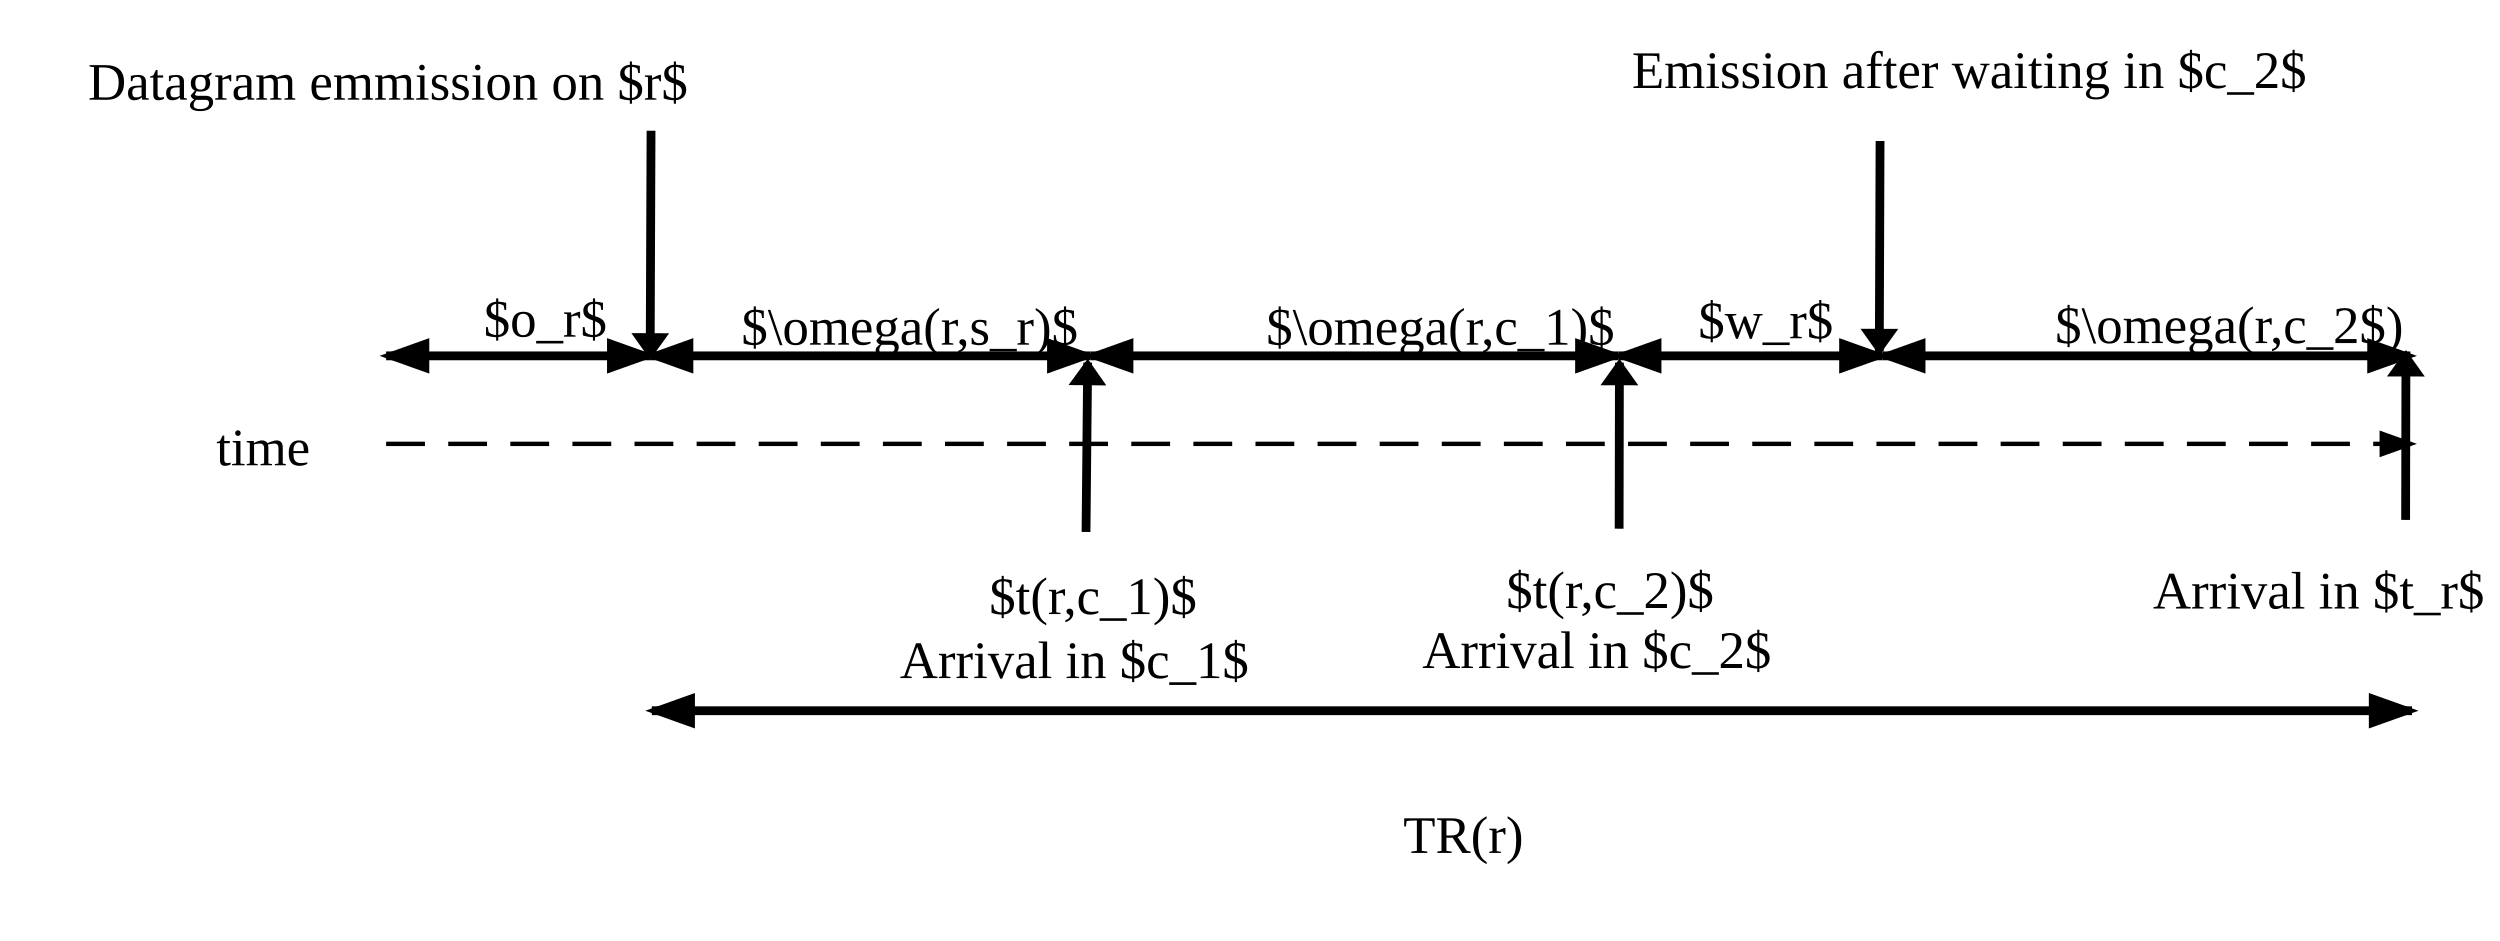
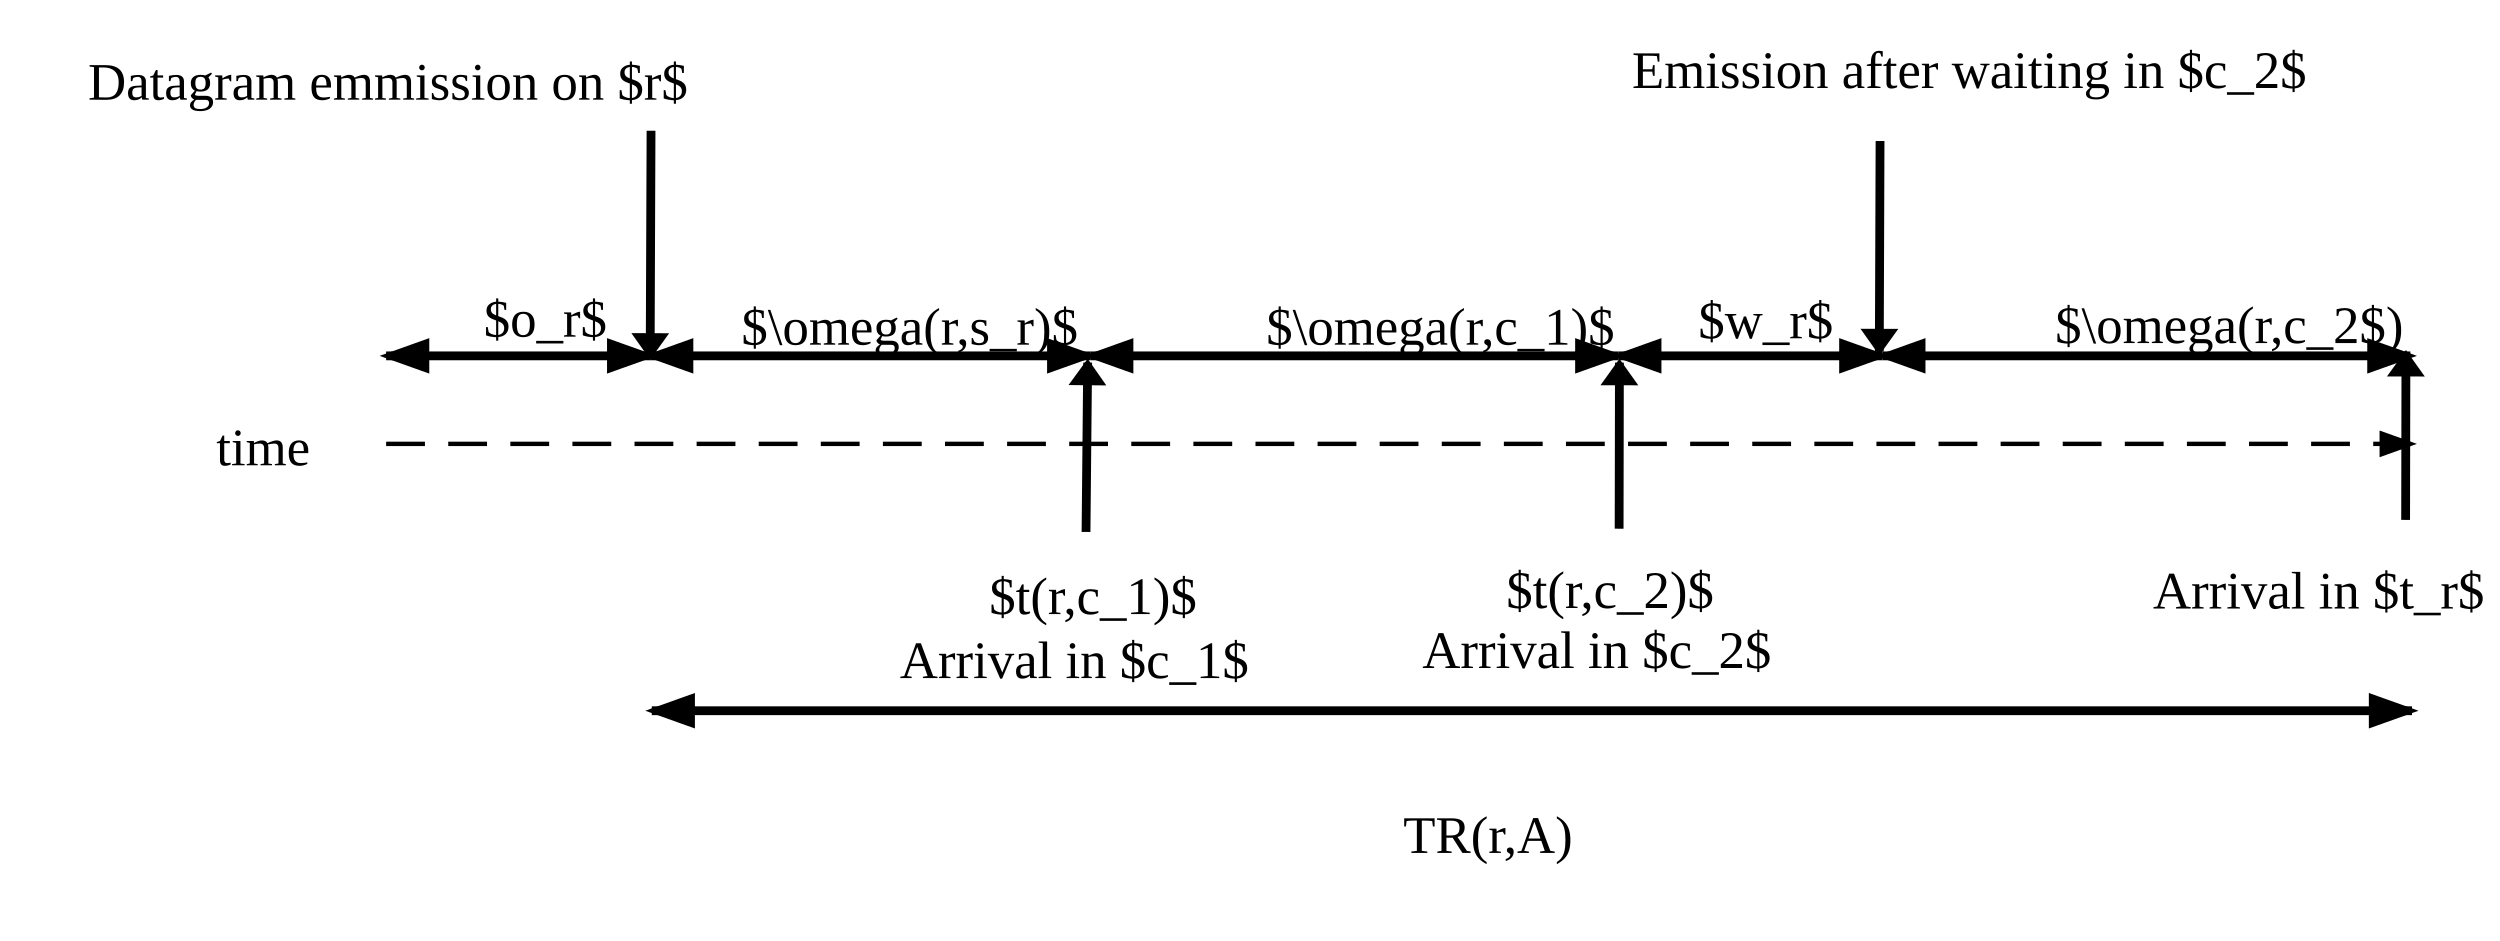
<svg xmlns="http://www.w3.org/2000/svg" xmlns:ns1="http://latexdraw.sourceforge.net/namespaces/latexdraw" viewBox="172.252 139.133 568.112 213.818" version="1.1" baseProfile="full">
  <g>
-     <g ns1:type="joinedLines" id="id667402150">
-       <polyline points="260.0,240.0 720.0,240.0 " stroke="black" stroke-width="1.0" fill="black" stroke-dasharray="8.819, 5.292" ns1:rotationAngle="0.0" marker-end="url(#arrow1-667402150)" />
+     <g ns1:type="joinedLines" id="id1137967584">
+       <polyline points="260.0,240.0 720.0,240.0 " stroke="black" stroke-width="1.0" fill="black" stroke-dasharray="8.819, 5.292" ns1:rotationAngle="0.0" marker-end="url(#arrow1-1137967584)" />
    </g>
-     <g ns1:type="text" id="id1549834" fill="black" ns1:position="bl">
+     <g ns1:type="text" id="id1091242314" fill="black" ns1:position="bl">
      <text x="221.399" y="244.867">time</text>
    </g>
-     <g ns1:type="text" id="id523546900" fill="black" ns1:position="bl">
+     <g ns1:type="text" id="id214146247" fill="black" ns1:position="bl">
      <text x="282.182" y="215.636">$o_r$</text>
    </g>
-     <g ns1:type="joinedLines" id="id2135047781">
-       <polyline points="320.0,220.0 420.0,220.0 " stroke="black" stroke-width="2.0" fill="black" ns1:rotationAngle="0.0" marker-start="url(#arrow0-2135047781)" marker-end="url(#arrow1-2135047781)" />
+     <g ns1:type="joinedLines" id="id1144758129">
+       <polyline points="320.0,220.0 420.0,220.0 " stroke="black" stroke-width="2.0" fill="black" ns1:rotationAngle="0.0" marker-start="url(#arrow0-1144758129)" marker-end="url(#arrow1-1144758129)" />
    </g>
-     <g ns1:type="text" id="id230324678" fill="black" ns1:position="bl">
+     <g ns1:type="text" id="id1090216910" fill="black" ns1:position="bl">
      <text x="340.727" y="217.455">$\omega(r,s_r)$</text>
    </g>
-     <g ns1:type="joinedLines" id="id188400002">
-       <polyline points="420.0,220.0 540.0,220.0 " stroke="black" stroke-width="2.0" fill="black" ns1:rotationAngle="0.0" marker-start="url(#arrow0-188400002)" marker-end="url(#arrow1-188400002)" />
+     <g ns1:type="joinedLines" id="id834304375">
+       <polyline points="420.0,220.0 540.0,220.0 " stroke="black" stroke-width="2.0" fill="black" ns1:rotationAngle="0.0" marker-start="url(#arrow0-834304375)" marker-end="url(#arrow1-834304375)" />
    </g>
-     <g ns1:type="text" id="id38209125" fill="black" ns1:position="bl">
+     <g ns1:type="text" id="id20149889" fill="black" ns1:position="bl">
      <text x="460.0" y="217.455">$\omega(r,c_1)$</text>
    </g>
-     <g ns1:type="joinedLines" id="id1359393183">
-       <polyline points="540.0,220.0 600.0,220.0 " stroke="black" stroke-width="2.0" fill="black" ns1:rotationAngle="0.0" marker-start="url(#arrow0-1359393183)" marker-end="url(#arrow1-1359393183)" />
+     <g ns1:type="joinedLines" id="id1755497897">
+       <polyline points="540.0,220.0 600.0,220.0 " stroke="black" stroke-width="2.0" fill="black" ns1:rotationAngle="0.0" marker-start="url(#arrow0-1755497897)" marker-end="url(#arrow1-1755497897)" />
    </g>
-     <g ns1:type="text" id="id1599241437" fill="black" ns1:position="bl">
+     <g ns1:type="text" id="id387474172" fill="black" ns1:position="bl">
      <text x="558.182" y="216.0">$w_r$</text>
    </g>
-     <g ns1:type="joinedLines" id="id1158799731">
-       <polyline points="600.0,220.0 720.0,220.0 " stroke="black" stroke-width="2.0" fill="black" ns1:rotationAngle="0.0" marker-start="url(#arrow0-1158799731)" marker-end="url(#arrow1-1158799731)" />
+     <g ns1:type="joinedLines" id="id1612022275">
+       <polyline points="600.0,220.0 720.0,220.0 " stroke="black" stroke-width="2.0" fill="black" ns1:rotationAngle="0.0" marker-start="url(#arrow0-1612022275)" marker-end="url(#arrow1-1612022275)" />
    </g>
-     <g ns1:type="text" id="id233519992" fill="black" ns1:position="bl">
+     <g ns1:type="text" id="id756523873" fill="black" ns1:position="bl">
      <text x="639.273" y="217.091">$\omega(r,c_2$)</text>
    </g>
-     <g ns1:type="text" id="id993249067" fill="black" ns1:position="bl">
+     <g ns1:type="text" id="id486609833" fill="black" ns1:position="bl">
      <text x="192.252" y="161.79">Datagram
 emmission on $r$</text>
    </g>
-     <g ns1:type="joinedLines" id="id572443029">
-       <polyline points="260.0,220.0 320.0,220.0 " stroke="black" stroke-width="2.0" fill="black" ns1:rotationAngle="0.0" marker-start="url(#arrow0-572443029)" marker-end="url(#arrow1-572443029)" />
+     <g ns1:type="joinedLines" id="id1200811867">
+       <polyline points="260.0,220.0 320.0,220.0 " stroke="black" stroke-width="2.0" fill="black" ns1:rotationAngle="0.0" marker-start="url(#arrow0-1200811867)" marker-end="url(#arrow1-1200811867)" />
    </g>
-     <g ns1:type="joinedLines" id="id1757073187">
-       <polyline points="320.196,168.839 320,220 " stroke="black" stroke-width="2.0" fill="black" ns1:rotationAngle="0.0" marker-end="url(#arrow1-1757073187)" />
+     <g ns1:type="joinedLines" id="id1747250823">
+       <polyline points="320.196,168.839 320,220 " stroke="black" stroke-width="2.0" fill="black" ns1:rotationAngle="0.0" marker-end="url(#arrow1-1747250823)" />
    </g>
-     <g ns1:type="joinedLines" id="id1902136261">
-       <polyline points="419.044,260.014 419.417,221.524 " stroke="black" stroke-width="2.0" fill="black" ns1:rotationAngle="0.0" marker-end="url(#arrow1-1902136261)" />
+     <g ns1:type="joinedLines" id="id1844933940">
+       <polyline points="419.044,260.014 419.417,221.524 " stroke="black" stroke-width="2.0" fill="black" ns1:rotationAngle="0.0" marker-end="url(#arrow1-1844933940)" />
    </g>
-     <g ns1:type="joinedLines" id="id992688912">
-       <polyline points="540.19,259.278 540.257,221.533 " stroke="black" stroke-width="2.0" fill="black" ns1:rotationAngle="0.0" marker-end="url(#arrow1-992688912)" />
+     <g ns1:type="joinedLines" id="id1556303496">
+       <polyline points="540.19,259.278 540.257,221.533 " stroke="black" stroke-width="2.0" fill="black" ns1:rotationAngle="0.0" marker-end="url(#arrow1-1556303496)" />
    </g>
-     <g ns1:type="text" id="id1372694795" fill="black" ns1:position="bl">
+     <g ns1:type="text" id="id1911612131" fill="black" ns1:position="bl">
      <text x="543.105" y="159.133">Emission after waiting in $c_2$</text>
    </g>
-     <g ns1:type="joinedLines" id="id1911301035">
-       <polyline points="599.484,171.171 599.313,219.01 " stroke="black" stroke-width="2.0" fill="black" ns1:rotationAngle="0.0" marker-end="url(#arrow1-1911301035)" />
+     <g ns1:type="joinedLines" id="id874449110">
+       <polyline points="599.484,171.171 599.313,219.01 " stroke="black" stroke-width="2.0" fill="black" ns1:rotationAngle="0.0" marker-end="url(#arrow1-874449110)" />
    </g>
-     <g ns1:type="joinedLines" id="id1500525620">
-       <polyline points="320.364,300.643 720.364,300.643 " stroke="black" stroke-width="2.0" fill="black" ns1:rotationAngle="0.0" marker-start="url(#arrow0-1500525620)" marker-end="url(#arrow1-1500525620)" />
+     <g ns1:type="joinedLines" id="id1919681396">
+       <polyline points="320.364,300.643 720.364,300.643 " stroke="black" stroke-width="2.0" fill="black" ns1:rotationAngle="0.0" marker-start="url(#arrow0-1919681396)" marker-end="url(#arrow1-1919681396)" />
    </g>
-     <g ns1:type="text" id="id1934597646" fill="black" ns1:position="bl">
-       <text x="491.133" y="332.951">TR(r)</text>
+     <g ns1:type="text" id="id1689813344" fill="black" ns1:position="bl">
+       <text x="491.133" y="332.951">TR(r,A)</text>
    </g>
-     <g ns1:type="joinedLines" id="id1836000738">
-       <polyline points="718.917,257.278 718.985,219.533 " stroke="black" stroke-width="2.0" fill="black" ns1:rotationAngle="0.0" marker-end="url(#arrow1-1836000738)" />
+     <g ns1:type="joinedLines" id="id693984419">
+       <polyline points="718.917,257.278 718.985,219.533 " stroke="black" stroke-width="2.0" fill="black" ns1:rotationAngle="0.0" marker-end="url(#arrow1-693984419)" />
    </g>
-     <g ns1:type="text" id="id576708217" fill="black" ns1:position="bl">
+     <g ns1:type="text" id="id1566273365" fill="black" ns1:position="bl">
      <text x="661.497" y="277.413">Arrival in $t_r$</text>
    </g>
-     <g ns1:type="text" id="id1440595984" fill="black" ns1:position="bl">
+     <g ns1:type="text" id="id391249846" fill="black" ns1:position="bl">
      <text x="376.727" y="293.223">Arrival in $c_1$
</text>
    </g>
-     <g ns1:type="text" id="id2103163428" fill="black" ns1:position="bl">
+     <g ns1:type="text" id="id1760019985" fill="black" ns1:position="bl">
      <text x="397.055" y="278.677">$t(r,c_1)$</text>
    </g>
-     <g ns1:type="text" id="id1856833430" fill="black" ns1:position="bl">
+     <g ns1:type="text" id="id1760352944" fill="black" ns1:position="bl">
      <text x="514.545" y="277.295">$t(r,c_2)$</text>
    </g>
-     <g ns1:type="text" id="id509627425" fill="black" ns1:position="bl">
+     <g ns1:type="text" id="id973817811" fill="black" ns1:position="bl">
      <text x="495.455" y="290.932">Arrival in $c_2$</text>
    </g>
  </g>
  <defs>
-     <marker overflow="visible" markerUnits="userSpaceOnUse" orient="auto" id="arrow1-667402150">
+     <marker overflow="visible" markerUnits="userSpaceOnUse" orient="auto" id="arrow1-1137967584">
      <path d="M 0.0 0.0 L -6.504 -2.323 L -6.504 0.0 L -6.504 2.323 z" fill="black" stroke="black" ns1:arrSizeNum="2" ns1:tbarSizeNum="5" />
    </marker>
-     <marker overflow="visible" markerUnits="userSpaceOnUse" orient="180" id="arrow0-2135047781">
+     <marker overflow="visible" markerUnits="userSpaceOnUse" orient="180" id="arrow0-1144758129">
      <path d="M 0.0 0.0 L -9.304 -3.323 L -9.304 0.0 L -9.304 3.323 z" fill="black" stroke="black" ns1:arrSizeNum="2" ns1:tbarSizeNum="5" />
    </marker>
-     <marker overflow="visible" markerUnits="userSpaceOnUse" orient="auto" id="arrow1-2135047781">
+     <marker overflow="visible" markerUnits="userSpaceOnUse" orient="auto" id="arrow1-1144758129">
      <path d="M 0.0 0.0 L -9.304 -3.323 L -9.304 0.0 L -9.304 3.323 z" fill="black" stroke="black" ns1:arrSizeNum="2" ns1:tbarSizeNum="5" />
    </marker>
-     <marker overflow="visible" markerUnits="userSpaceOnUse" orient="180" id="arrow0-188400002">
+     <marker overflow="visible" markerUnits="userSpaceOnUse" orient="180" id="arrow0-834304375">
      <path d="M 0.0 0.0 L -9.304 -3.323 L -9.304 0.0 L -9.304 3.323 z" fill="black" stroke="black" ns1:arrSizeNum="2" ns1:tbarSizeNum="5" />
    </marker>
-     <marker overflow="visible" markerUnits="userSpaceOnUse" orient="auto" id="arrow1-188400002">
+     <marker overflow="visible" markerUnits="userSpaceOnUse" orient="auto" id="arrow1-834304375">
      <path d="M 0.0 0.0 L -9.304 -3.323 L -9.304 0.0 L -9.304 3.323 z" fill="black" stroke="black" ns1:arrSizeNum="2" ns1:tbarSizeNum="5" />
    </marker>
-     <marker overflow="visible" markerUnits="userSpaceOnUse" orient="180" id="arrow0-1359393183">
+     <marker overflow="visible" markerUnits="userSpaceOnUse" orient="180" id="arrow0-1755497897">
      <path d="M 0.0 0.0 L -9.304 -3.323 L -9.304 0.0 L -9.304 3.323 z" fill="black" stroke="black" ns1:arrSizeNum="2" ns1:tbarSizeNum="5" />
    </marker>
-     <marker overflow="visible" markerUnits="userSpaceOnUse" orient="auto" id="arrow1-1359393183">
+     <marker overflow="visible" markerUnits="userSpaceOnUse" orient="auto" id="arrow1-1755497897">
      <path d="M 0.0 0.0 L -9.304 -3.323 L -9.304 0.0 L -9.304 3.323 z" fill="black" stroke="black" ns1:arrSizeNum="2" ns1:tbarSizeNum="5" />
    </marker>
-     <marker overflow="visible" markerUnits="userSpaceOnUse" orient="180" id="arrow0-1158799731">
+     <marker overflow="visible" markerUnits="userSpaceOnUse" orient="180" id="arrow0-1612022275">
      <path d="M 0.0 0.0 L -9.304 -3.323 L -9.304 0.0 L -9.304 3.323 z" fill="black" stroke="black" ns1:arrSizeNum="2" ns1:tbarSizeNum="5" />
    </marker>
-     <marker overflow="visible" markerUnits="userSpaceOnUse" orient="auto" id="arrow1-1158799731">
+     <marker overflow="visible" markerUnits="userSpaceOnUse" orient="auto" id="arrow1-1612022275">
      <path d="M 0.0 0.0 L -9.304 -3.323 L -9.304 0.0 L -9.304 3.323 z" fill="black" stroke="black" ns1:arrSizeNum="2" ns1:tbarSizeNum="5" />
    </marker>
-     <marker overflow="visible" markerUnits="userSpaceOnUse" orient="180" id="arrow0-572443029">
+     <marker overflow="visible" markerUnits="userSpaceOnUse" orient="180" id="arrow0-1200811867">
      <path d="M 0.0 0.0 L -9.304 -3.323 L -9.304 0.0 L -9.304 3.323 z" fill="black" stroke="black" ns1:arrSizeNum="2" ns1:tbarSizeNum="5" />
    </marker>
-     <marker overflow="visible" markerUnits="userSpaceOnUse" orient="auto" id="arrow1-572443029">
+     <marker overflow="visible" markerUnits="userSpaceOnUse" orient="auto" id="arrow1-1200811867">
      <path d="M 0.0 0.0 L -9.304 -3.323 L -9.304 0.0 L -9.304 3.323 z" fill="black" stroke="black" ns1:arrSizeNum="2" ns1:tbarSizeNum="5" />
    </marker>
-     <marker overflow="visible" markerUnits="userSpaceOnUse" orient="90.219" id="arrow1-1757073187">
+     <marker overflow="visible" markerUnits="userSpaceOnUse" orient="90.219" id="arrow1-1747250823">
      <path d="M 0.0 0.0 L -4.652 -3.323 L -4.652 0.0 L -4.652 3.323 z" fill="black" stroke="black" ns1:arrSizeNum="2" ns1:tbarSizeNum="5" />
    </marker>
-     <marker overflow="visible" markerUnits="userSpaceOnUse" orient="270.555" id="arrow1-1902136261">
+     <marker overflow="visible" markerUnits="userSpaceOnUse" orient="270.555" id="arrow1-1844933940">
      <path d="M 0.0 0.0 L -4.652 -3.323 L -4.652 0.0 L -4.652 3.323 z" fill="black" stroke="black" ns1:arrSizeNum="2" ns1:tbarSizeNum="5" />
    </marker>
-     <marker overflow="visible" markerUnits="userSpaceOnUse" orient="270.102" id="arrow1-992688912">
+     <marker overflow="visible" markerUnits="userSpaceOnUse" orient="270.102" id="arrow1-1556303496">
      <path d="M 0.0 0.0 L -4.652 -3.323 L -4.652 0.0 L -4.652 3.323 z" fill="black" stroke="black" ns1:arrSizeNum="2" ns1:tbarSizeNum="5" />
    </marker>
-     <marker overflow="visible" markerUnits="userSpaceOnUse" orient="90.204" id="arrow1-1911301035">
+     <marker overflow="visible" markerUnits="userSpaceOnUse" orient="90.204" id="arrow1-874449110">
      <path d="M 0.0 0.0 L -4.652 -3.323 L -4.652 0.0 L -4.652 3.323 z" fill="black" stroke="black" ns1:arrSizeNum="2" ns1:tbarSizeNum="5" />
    </marker>
-     <marker overflow="visible" markerUnits="userSpaceOnUse" orient="180" id="arrow0-1500525620">
+     <marker overflow="visible" markerUnits="userSpaceOnUse" orient="180" id="arrow0-1919681396">
      <path d="M 0.0 0.0 L -9.304 -3.323 L -9.304 0.0 L -9.304 3.323 z" fill="black" stroke="black" ns1:arrSizeNum="2" ns1:tbarSizeNum="5" />
    </marker>
-     <marker overflow="visible" markerUnits="userSpaceOnUse" orient="auto" id="arrow1-1500525620">
+     <marker overflow="visible" markerUnits="userSpaceOnUse" orient="auto" id="arrow1-1919681396">
      <path d="M 0.0 0.0 L -9.304 -3.323 L -9.304 0.0 L -9.304 3.323 z" fill="black" stroke="black" ns1:arrSizeNum="2" ns1:tbarSizeNum="5" />
    </marker>
-     <marker overflow="visible" markerUnits="userSpaceOnUse" orient="270.102" id="arrow1-1836000738">
+     <marker overflow="visible" markerUnits="userSpaceOnUse" orient="270.102" id="arrow1-693984419">
      <path d="M 0.0 0.0 L -4.652 -3.323 L -4.652 0.0 L -4.652 3.323 z" fill="black" stroke="black" ns1:arrSizeNum="2" ns1:tbarSizeNum="5" />
    </marker>
  </defs>
</svg>
